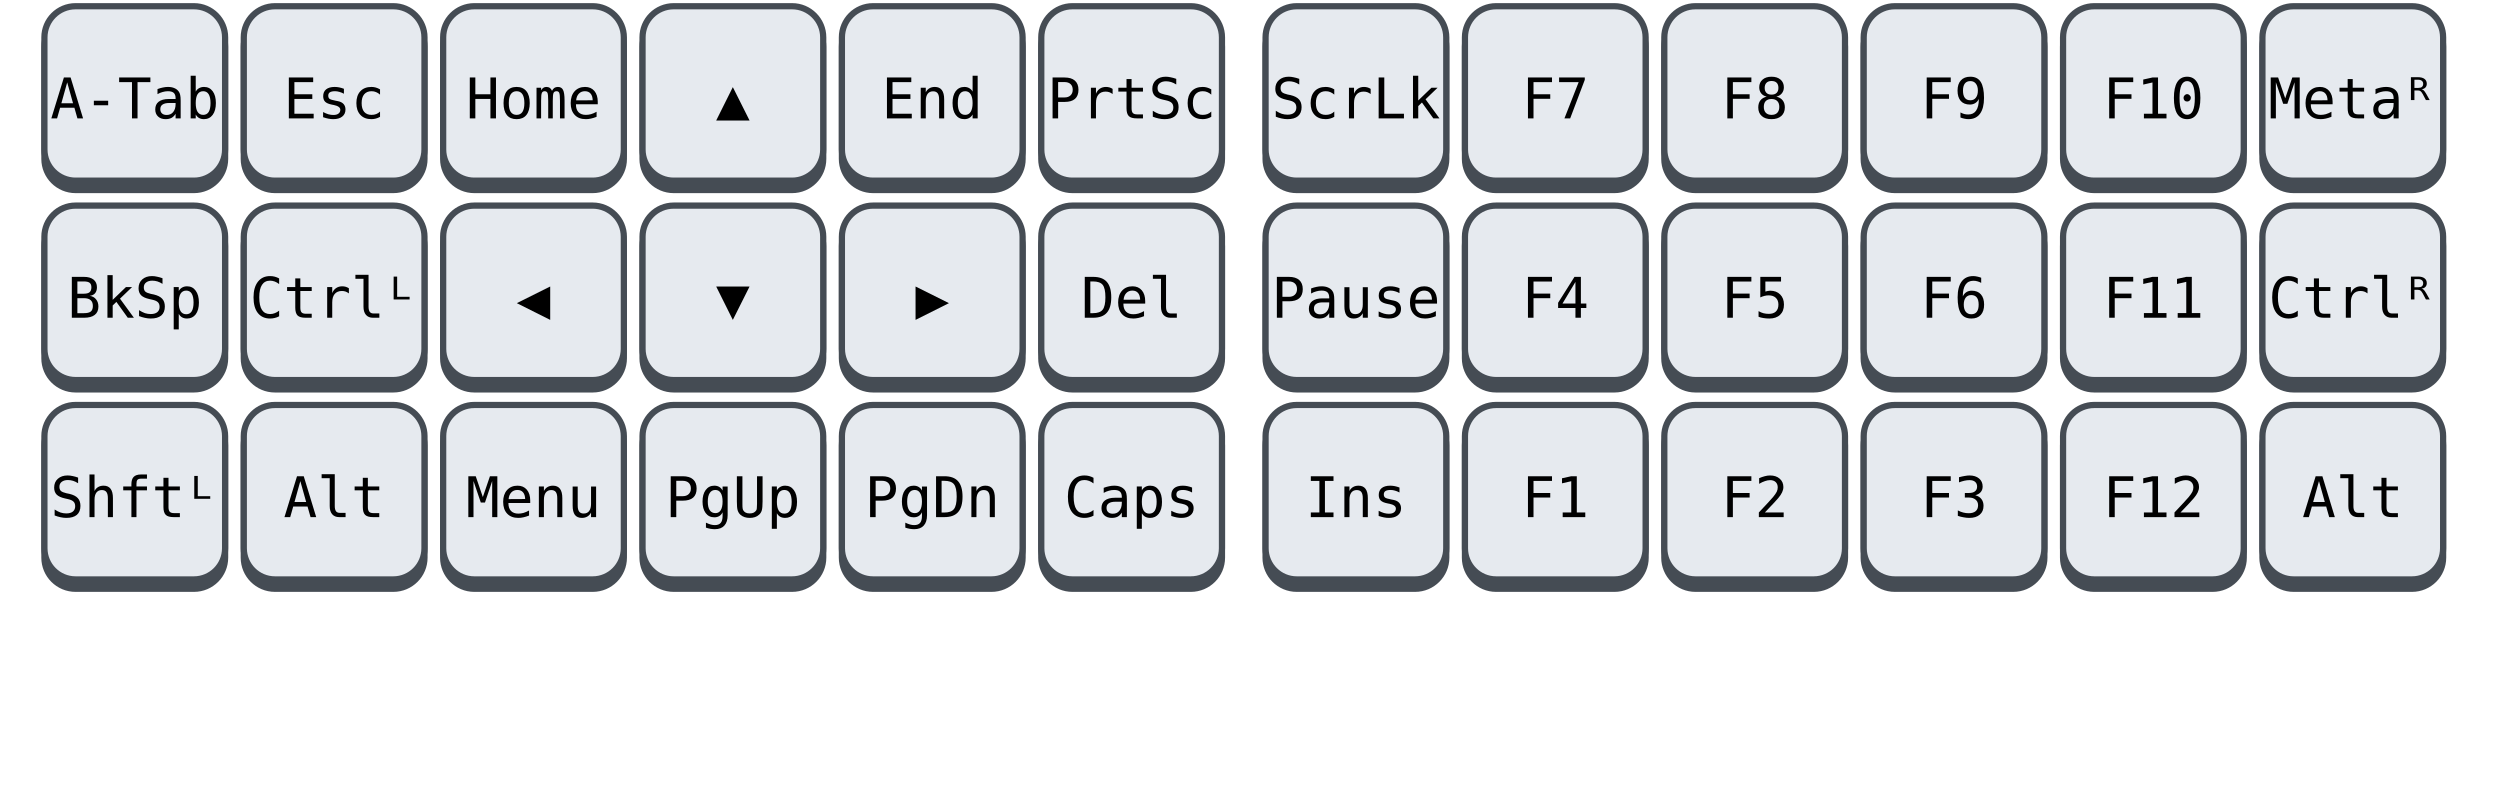
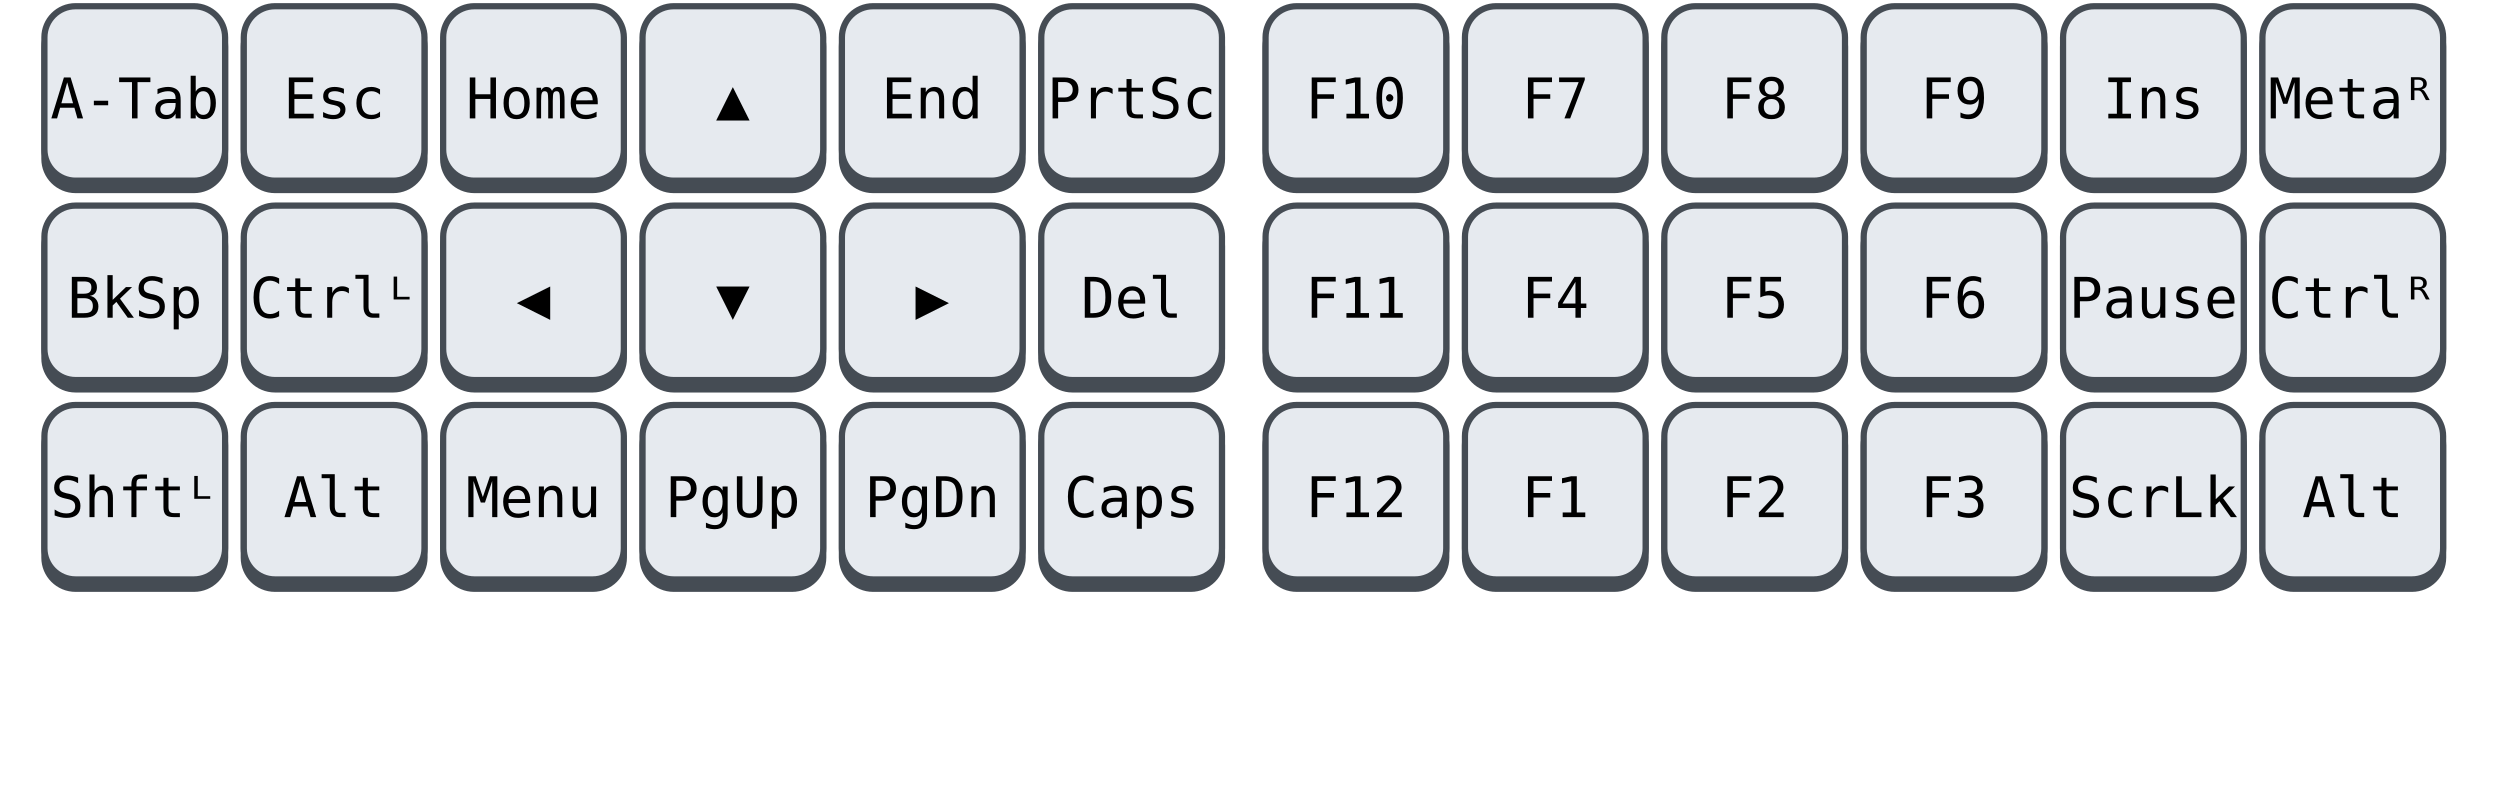
<svg xmlns="http://www.w3.org/2000/svg" width="784" height="254" version="1.1" viewBox="-1 -1 390 130">
  <defs>
    <style type="text/css">
text { font-size: 9px; text-anchor: middle; font-family: monospace; }
.mod { font-weight: bold; }
.dbl { font-style: italic; }
.c0 { transform: translate(15px, 0); }
.c1 { transform: translate(47px, 0); }
.c2 { transform: translate(79px, 0); }
.c3 { transform: translate(111px, 0); }
.c4 { transform: translate(143px, 0); }
.c5 { transform: translate(175px, 0); }
.r0 { transform: translate(0, 18px); }
.r1 { transform: translate(0, 50px); }
.r2 { transform: translate(0, 82px); }
.r3 { transform: translate(0, 114px); }
.tiny { font-size: 7px; }
.tiny text { font-size: 7px; }
.big {
  font-size: 14px;
}

.active rect {
  stroke: "#E6EAEF";
  fill: "#454C54";
}

</style>
    <g id="key">
      <rect width="29" height="28" ry="5" x="0.5" y="1.5" fill="#454C54" stroke="#454C54" stroke-width="1px" />
      <rect width="29" height="28" ry="5" x="0.5" fill="#E6EAEF" stroke="#454C54" stroke-width="1px" />
    </g>
    <g id="3x1">
      <use href="#key" x="0" y="0" />
      <use href="#key" x="32" y="0" />
      <use href="#key" x="64" y="0" />
    </g>
    <g id="6x1">
      <use href="#3x1" x="0" y="0" />
      <use href="#3x1" x="96" y="0" />
    </g>
    <g id="left">
      <use href="#6x1" x="0" y="0" />
      <use href="#6x1" x="0" y="32" />
      <use href="#6x1" x="0" y="64" />
    </g>
    <g id="right">
      <use href="#6x1" x="0" y="0" />
      <use href="#6x1" x="0" y="32" />
      <use href="#6x1" x="0" y="64" />
    </g>
  </defs>
  <g class="kb" id="left-keyboard">
    <use href="#left" />
    <g class="r0">
      <text class="c0">A-Tab</text>
      <text class="c1">Esc</text>
      <text class="c2">Home</text>
      <text class="c3">▲</text>
      <text class="c4">End</text>
      <text class="c5">PrtSc</text>
    </g>
    <g class="r1">
      <text class="c0">BkSp</text>
      <text class="c1">Ctrlᴸ</text>
      <text class="c2">◀</text>
      <text class="c3">▼</text>
      <text class="c4">▶</text>
      <text class="c5">Del</text>
    </g>
    <g class="r2">
      <text class="c0">Shftᴸ</text>
      <text class="c1">Alt</text>
      <text class="c2">Menu</text>
      <text class="c3">PgUp</text>
      <text class="c4">PgDn</text>
      <text class="c5">Caps</text>
    </g>
  </g>
  <g class="kb" id="right-keyboard" transform="translate(196, 0)">
    <use href="#right" />
    <g class="r0">
-       <text class="c0">ScrLk</text>
+       <text class="c0">F10</text>
      <text class="c1">F7</text>
      <text class="c2">F8</text>
      <text class="c3">F9</text>
-       <text class="c4">F10</text>
+       <text class="c4">Ins</text>
      <text class="c5">Metaᴿ</text>
    </g>
    <g class="r1">
-       <text class="c0">Pause</text>
+       <text class="c0">F11</text>
      <text class="c1">F4</text>
      <text class="c2">F5</text>
      <text class="c3">F6</text>
-       <text class="c4">F11</text>
+       <text class="c4">Pause</text>
      <text class="c5">Ctrlᴿ</text>
    </g>
    <g class="r2">
-       <text class="c0">Ins</text>
+       <text class="c0">F12</text>
      <text class="c1">F1</text>
      <text class="c2">F2</text>
      <text class="c3">F3</text>
-       <text class="c4">F12</text>
+       <text class="c4">ScrLk</text>
      <text class="c5">Alt</text>
    </g>
  </g>
</svg>
